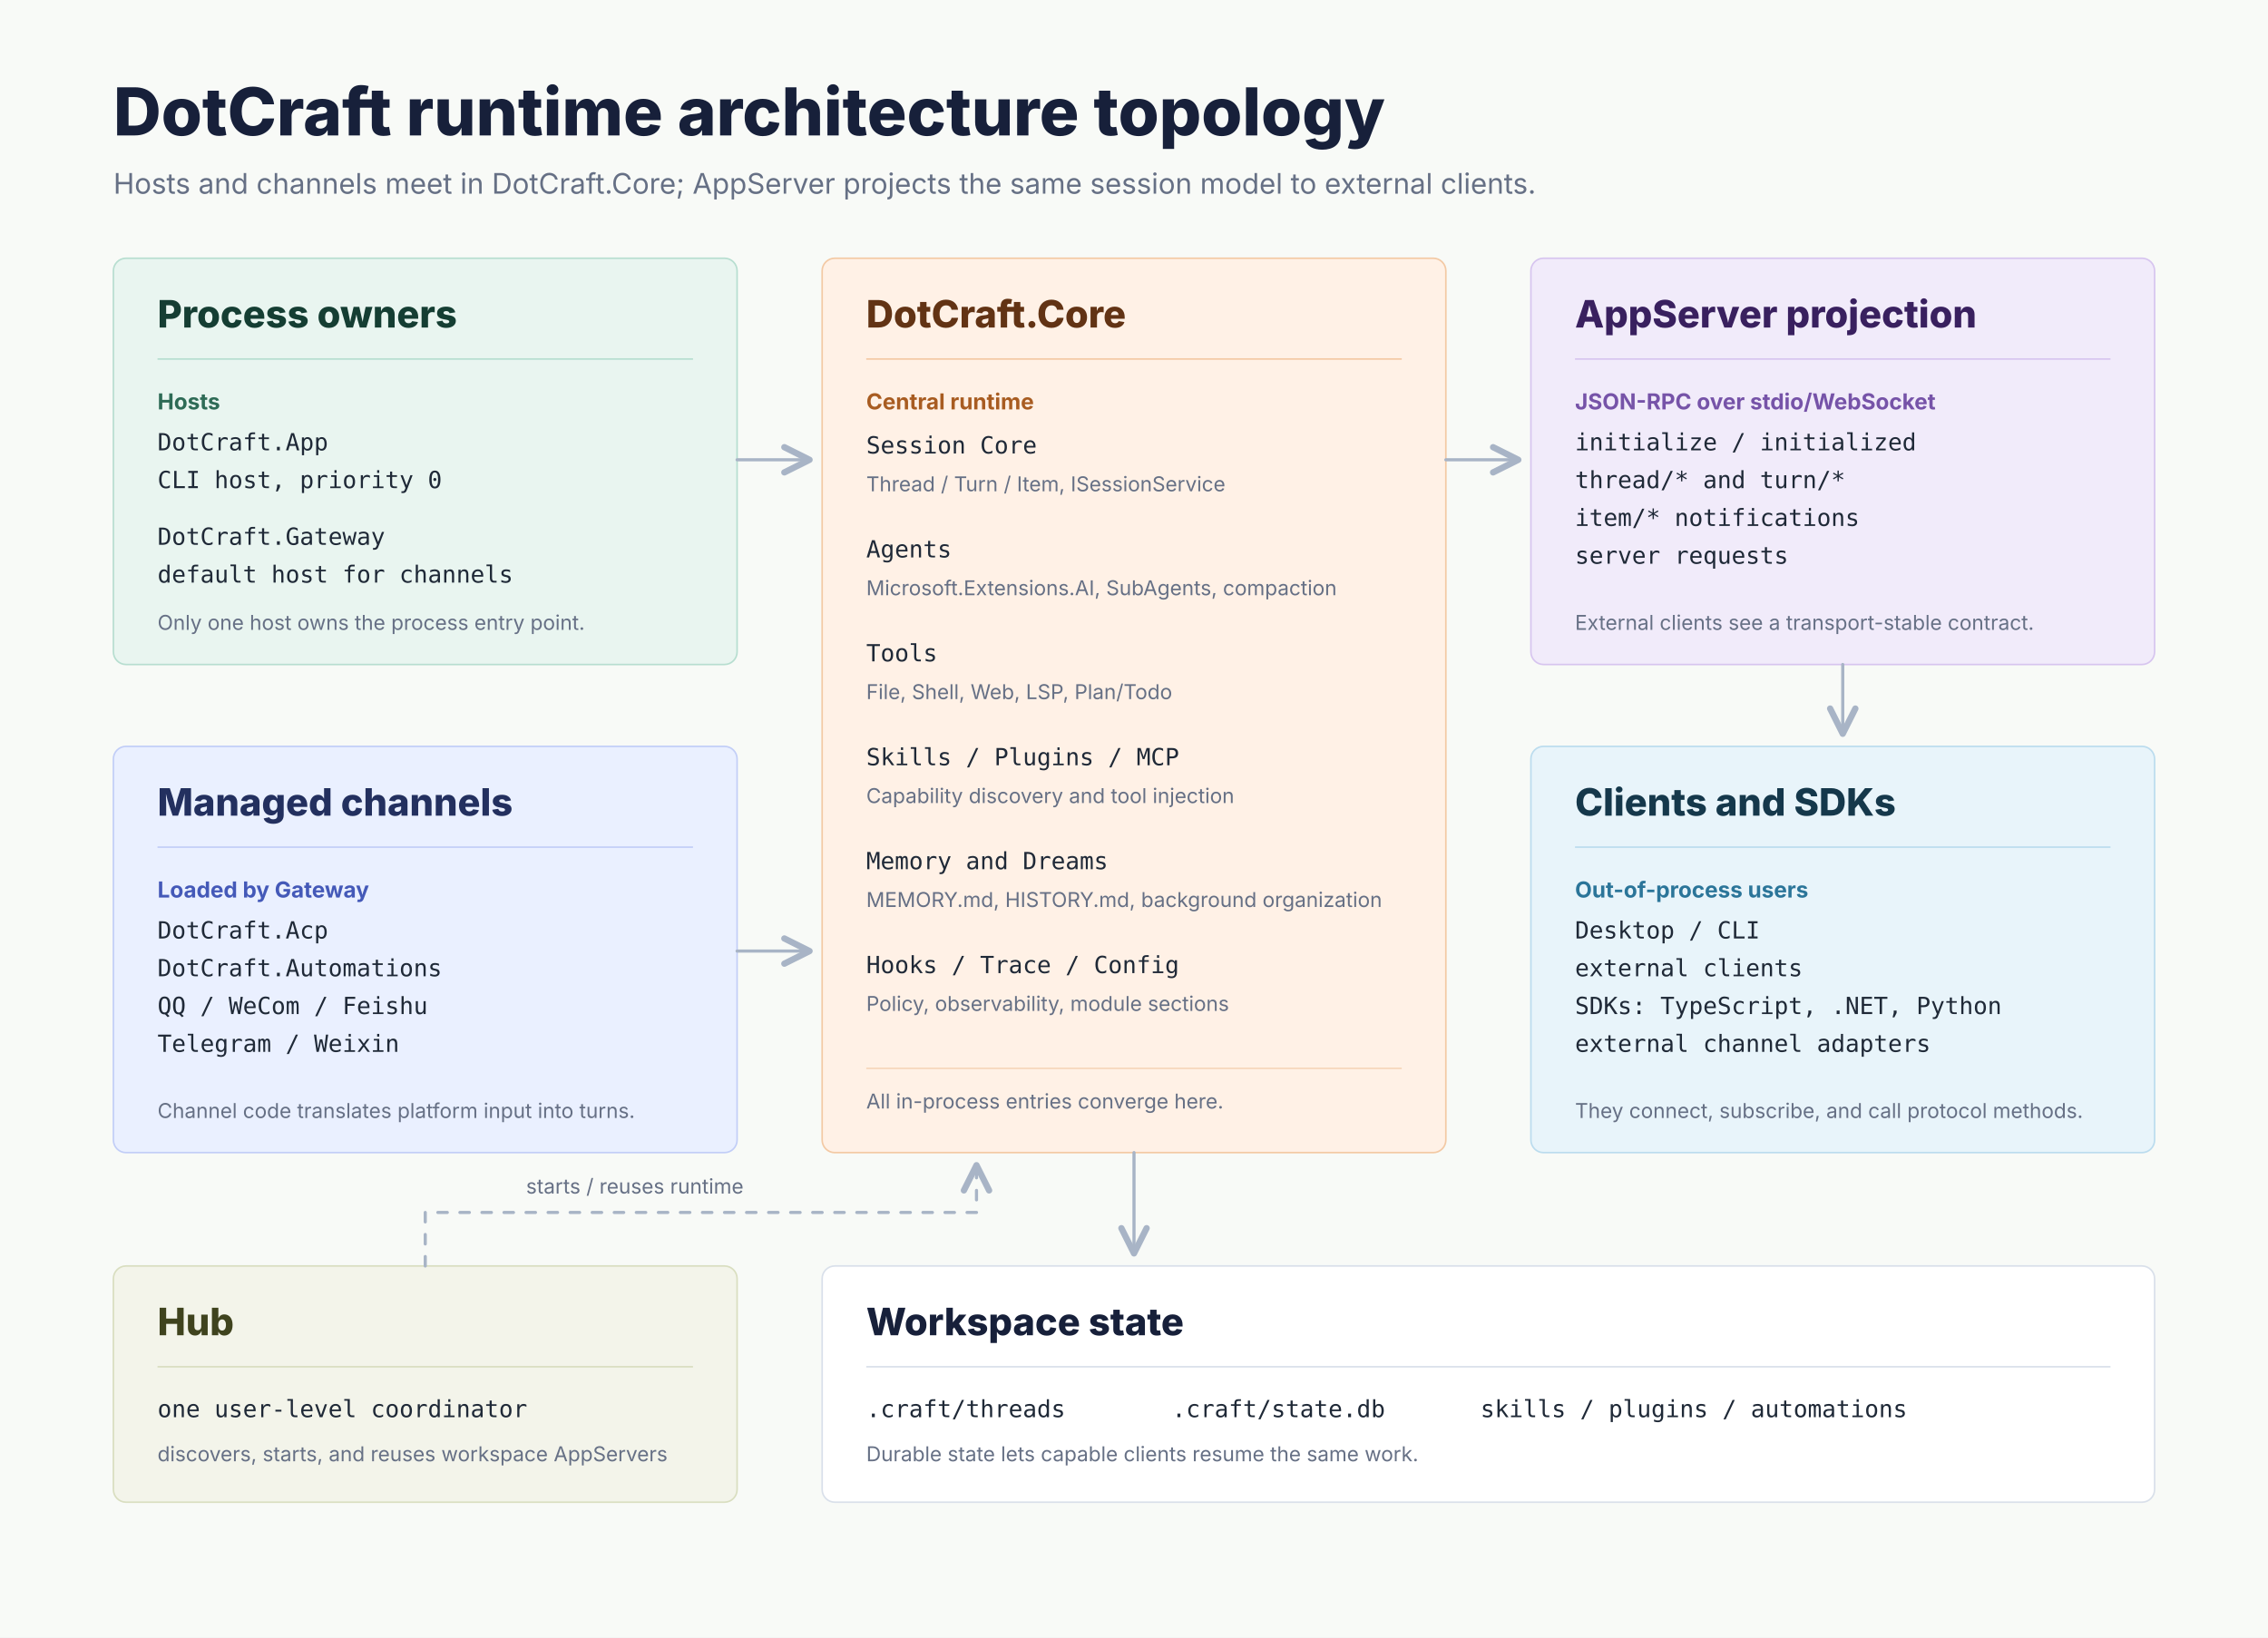
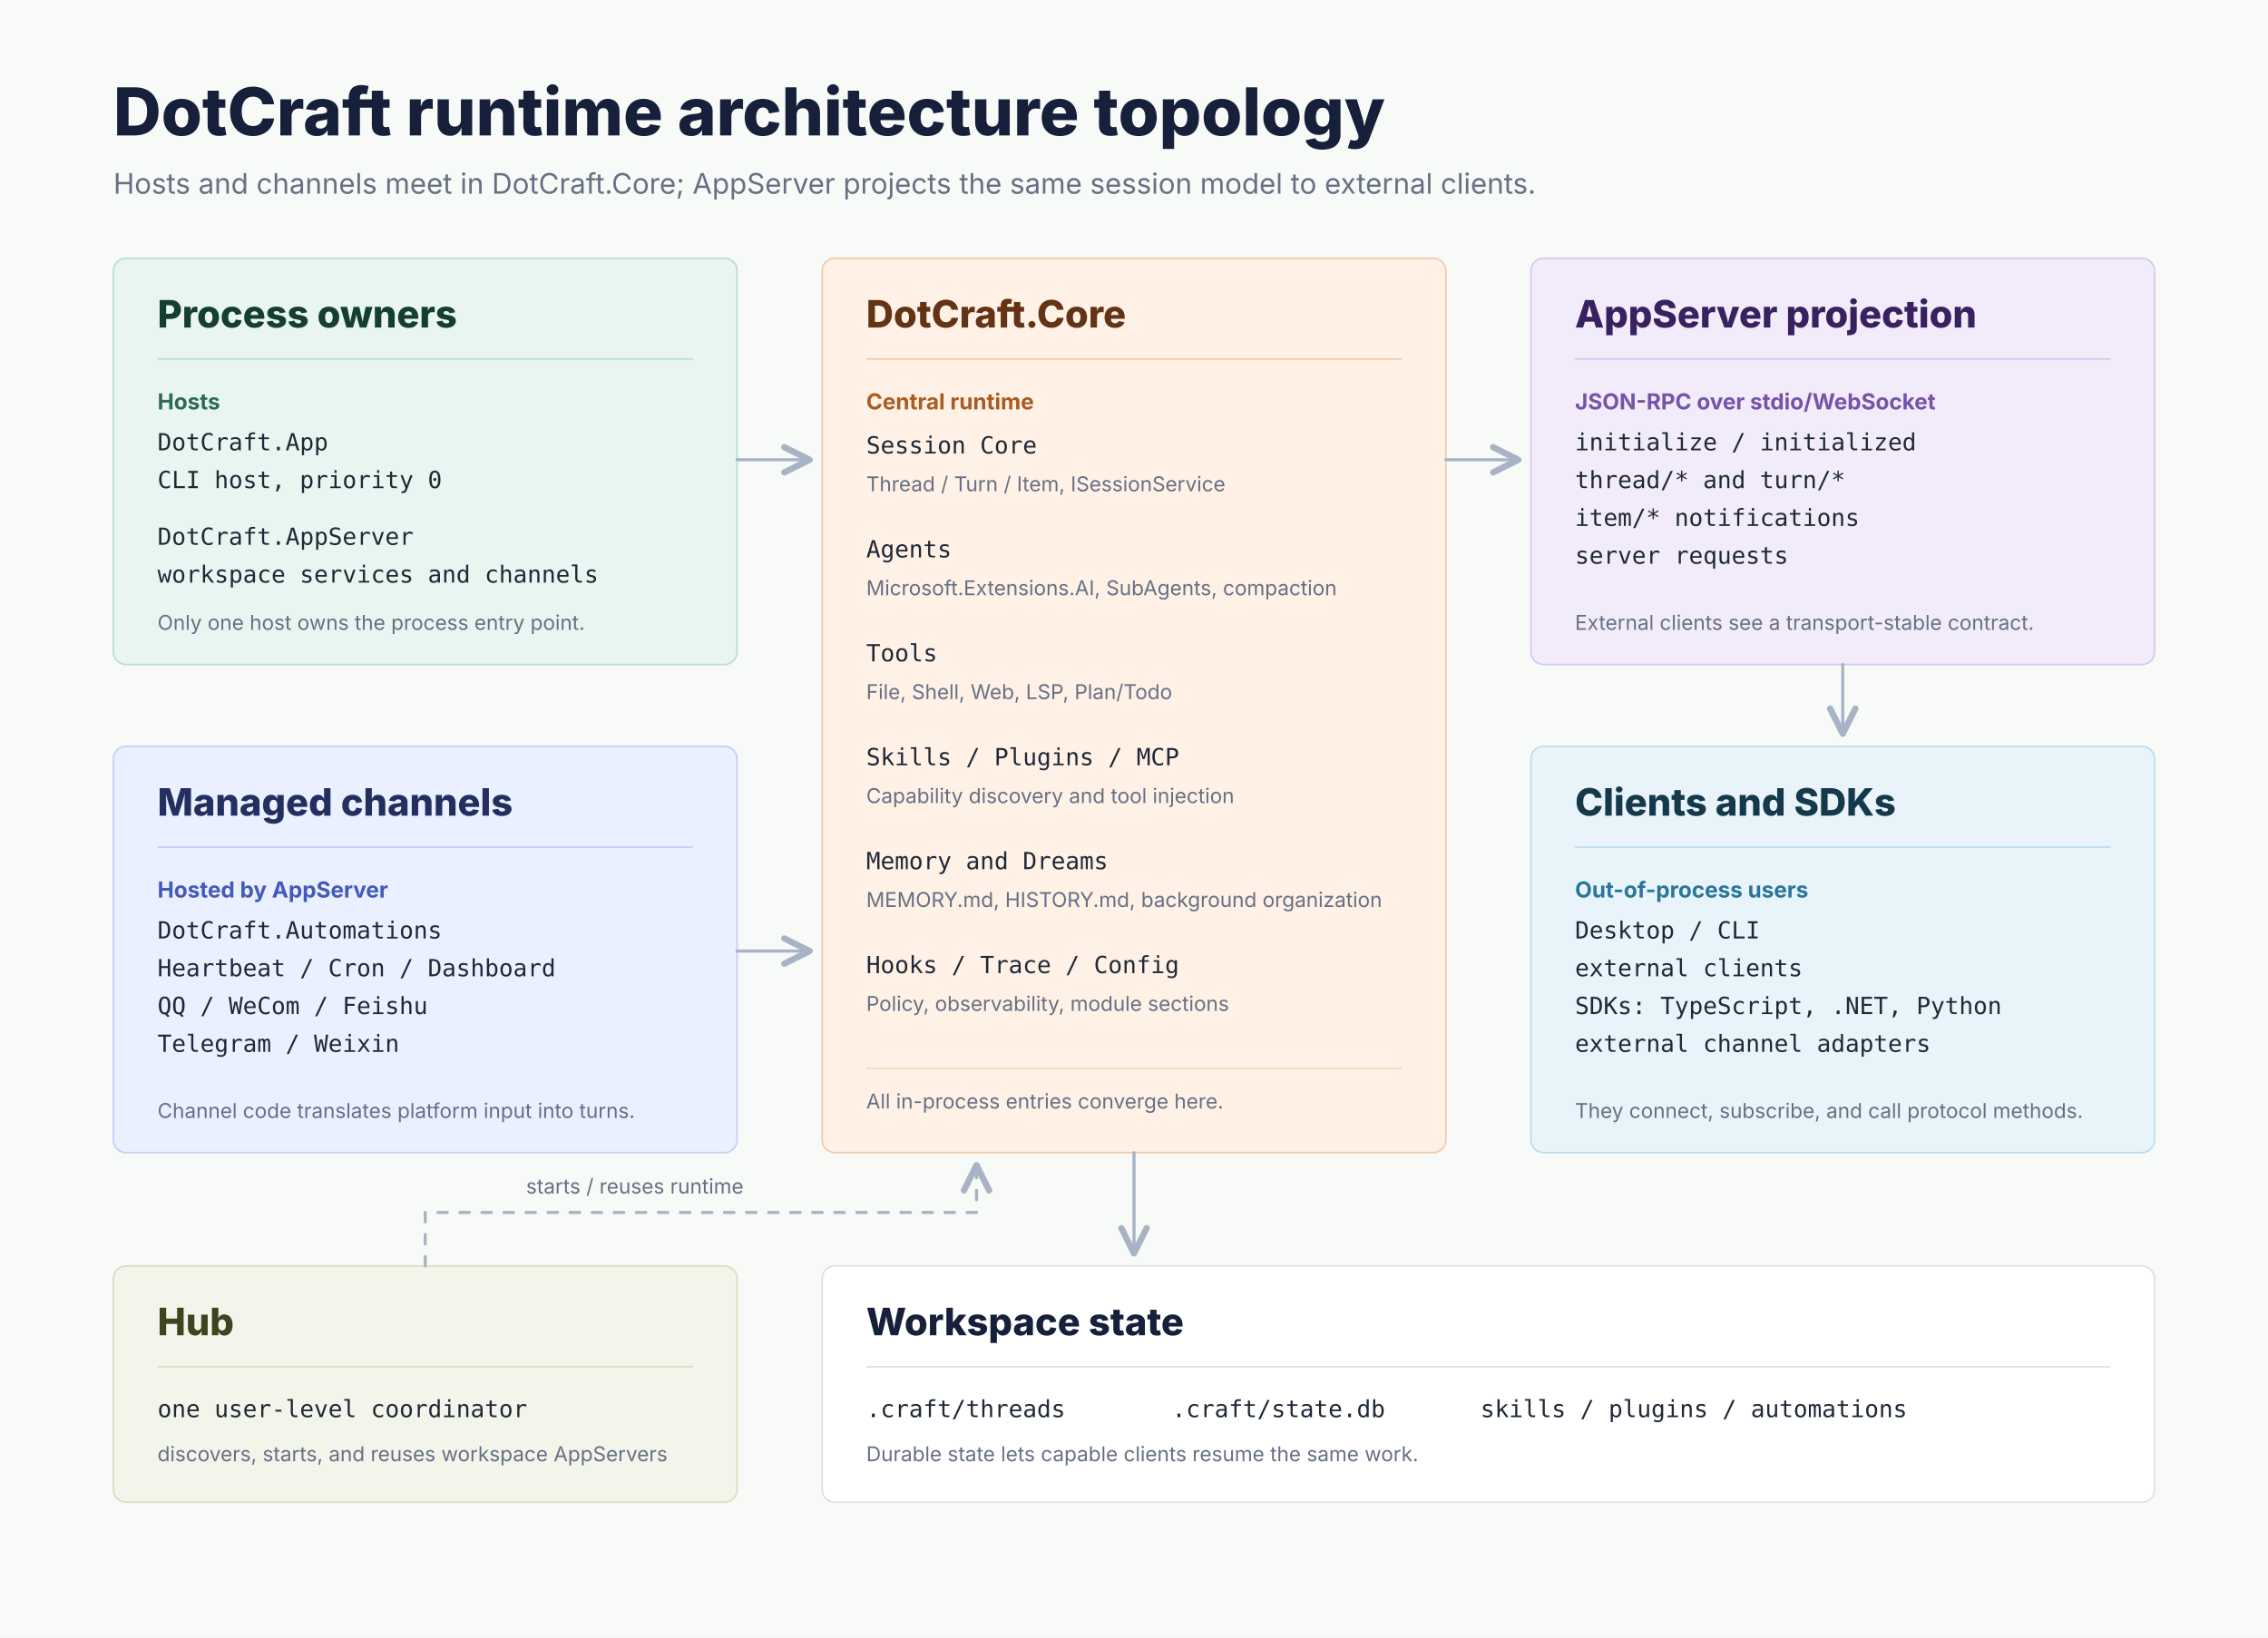
<svg xmlns="http://www.w3.org/2000/svg" width="1440" height="1040" viewBox="0 0 1440 1040" fill="none" role="img" aria-labelledby="title desc">
  <style>
    text { font-family: Inter, ui-sans-serif, system-ui, -apple-system, BlinkMacSystemFont, "Segoe UI", sans-serif; letter-spacing: 0; }
    .title { fill: #17203A; font-size: 42px; font-weight: 760; }
    .subtitle { fill: #667085; font-size: 18px; }
    .cardTitle { font-size: 24px; font-weight: 760; }
    .label { font-size: 14px; font-weight: 720; }
    .mono { fill: #1F2937; font-size: 15px; font-family: "Cascadia Mono", ui-monospace, SFMono-Regular, Menlo, monospace; }
    .muted { fill: #667085; font-size: 13px; }
  </style>
  <defs>
    <marker id="arrow" markerWidth="12" markerHeight="12" refX="10" refY="6" orient="auto">
      <path d="M2 2L10 6L2 10" fill="none" stroke="#A8B4C6" stroke-width="2" stroke-linecap="round" stroke-linejoin="round" />
    </marker>
  </defs>
  <rect width="1440" height="1040" fill="#F8FAF7" />
  <text x="72" y="86" class="title">DotCraft runtime architecture topology</text>
  <text x="72" y="123" class="subtitle">Hosts and channels meet in DotCraft.Core; AppServer projects the same session model to external clients.</text>
  <g transform="translate(72 164)">
    <rect x="0" y="0" width="396" height="258" rx="8" fill="#E9F5F0" stroke="#B7DED0" />
    <text x="28" y="44" class="cardTitle" fill="#153E33">Process owners</text>
    <line x1="28" y1="64" x2="368" y2="64" stroke="#B7DED0" />
    <text x="28" y="96" class="label" fill="#2E6B56">Hosts</text>
    <text x="28" y="122" class="mono">DotCraft.App</text>
    <text x="28" y="146" class="mono">CLI host, priority 0</text>
-     <text x="28" y="182" class="mono">DotCraft.Gateway</text>
-     <text x="28" y="206" class="mono">default host for channels</text>
+     <text x="28" y="182" class="mono">DotCraft.AppServer</text>
+     <text x="28" y="206" class="mono">workspace services and channels</text>
    <text x="28" y="236" class="muted">Only one host owns the process entry point.</text>
  </g>
  <g transform="translate(72 474)">
    <rect x="0" y="0" width="396" height="258" rx="8" fill="#EAF0FF" stroke="#C2CEF7" />
    <text x="28" y="44" class="cardTitle" fill="#23305F">Managed channels</text>
    <line x1="28" y1="64" x2="368" y2="64" stroke="#C2CEF7" />
-     <text x="28" y="96" class="label" fill="#4459B8">Loaded by Gateway</text>
-     <text x="28" y="122" class="mono">DotCraft.Acp</text>
-     <text x="28" y="146" class="mono">DotCraft.Automations</text>
+     <text x="28" y="96" class="label" fill="#4459B8">Hosted by AppServer</text>
+     <text x="28" y="122" class="mono">DotCraft.Automations</text>
+     <text x="28" y="146" class="mono">Heartbeat / Cron / Dashboard</text>
    <text x="28" y="170" class="mono">QQ / WeCom / Feishu</text>
    <text x="28" y="194" class="mono">Telegram / Weixin</text>
    <text x="28" y="236" class="muted">Channel code translates platform input into turns.</text>
  </g>
  <g transform="translate(522 164)">
    <rect x="0" y="0" width="396" height="568" rx="8" fill="#FFF1E6" stroke="#F3C9A4" />
    <text x="28" y="44" class="cardTitle" fill="#623314">DotCraft.Core</text>
    <line x1="28" y1="64" x2="368" y2="64" stroke="#F3C9A4" />
    <text x="28" y="96" class="label" fill="#A85C21">Central runtime</text>
    <text x="28" y="124" class="mono">Session Core</text>
    <text x="28" y="148" class="muted">Thread / Turn / Item, ISessionService</text>
    <text x="28" y="190" class="mono">Agents</text>
    <text x="28" y="214" class="muted">Microsoft.Extensions.AI, SubAgents, compaction</text>
    <text x="28" y="256" class="mono">Tools</text>
    <text x="28" y="280" class="muted">File, Shell, Web, LSP, Plan/Todo</text>
    <text x="28" y="322" class="mono">Skills / Plugins / MCP</text>
    <text x="28" y="346" class="muted">Capability discovery and tool injection</text>
    <text x="28" y="388" class="mono">Memory and Dreams</text>
    <text x="28" y="412" class="muted">MEMORY.md, HISTORY.md, background organization</text>
    <text x="28" y="454" class="mono">Hooks / Trace / Config</text>
    <text x="28" y="478" class="muted">Policy, observability, module sections</text>
    <rect x="28" y="514" width="340" height="1" fill="#F5D6BB" />
    <text x="28" y="540" class="muted">All in-process entries converge here.</text>
  </g>
  <g transform="translate(972 164)">
    <rect x="0" y="0" width="396" height="258" rx="8" fill="#F1EBFA" stroke="#D7C5EF" />
    <text x="28" y="44" class="cardTitle" fill="#39205F">AppServer projection</text>
    <line x1="28" y1="64" x2="368" y2="64" stroke="#D7C5EF" />
    <text x="28" y="96" class="label" fill="#7653A8">JSON-RPC over stdio/WebSocket</text>
    <text x="28" y="122" class="mono">initialize / initialized</text>
    <text x="28" y="146" class="mono">thread/* and turn/*</text>
    <text x="28" y="170" class="mono">item/* notifications</text>
    <text x="28" y="194" class="mono">server requests</text>
    <text x="28" y="236" class="muted">External clients see a transport-stable contract.</text>
  </g>
  <g transform="translate(972 474)">
    <rect x="0" y="0" width="396" height="258" rx="8" fill="#E8F4FA" stroke="#BBDCEE" />
    <text x="28" y="44" class="cardTitle" fill="#15384B">Clients and SDKs</text>
    <line x1="28" y1="64" x2="368" y2="64" stroke="#BBDCEE" />
    <text x="28" y="96" class="label" fill="#2B7599">Out-of-process users</text>
    <text x="28" y="122" class="mono">Desktop / CLI</text>
    <text x="28" y="146" class="mono">external clients</text>
    <text x="28" y="170" class="mono">SDKs: TypeScript, .NET, Python</text>
    <text x="28" y="194" class="mono">external channel adapters</text>
    <text x="28" y="236" class="muted">They connect, subscribe, and call protocol methods.</text>
  </g>
  <g transform="translate(72 804)">
    <rect x="0" y="0" width="396" height="150" rx="8" fill="#F3F4EA" stroke="#D9DEC0" />
    <text x="28" y="44" class="cardTitle" fill="#3F431E">Hub</text>
    <line x1="28" y1="64" x2="368" y2="64" stroke="#D9DEC0" />
    <text x="28" y="96" class="mono">one user-level coordinator</text>
    <text x="28" y="124" class="muted">discovers, starts, and reuses workspace AppServers</text>
  </g>
  <g transform="translate(522 804)">
    <rect x="0" y="0" width="846" height="150" rx="8" fill="#FFFFFF" stroke="#D9E0EA" />
    <text x="28" y="44" class="cardTitle" fill="#17203A">Workspace state</text>
    <line x1="28" y1="64" x2="818" y2="64" stroke="#D9E0EA" />
    <text x="28" y="96" class="mono">.craft/threads</text>
    <text x="222" y="96" class="mono">.craft/state.db</text>
    <text x="418" y="96" class="mono">skills / plugins / automations</text>
    <text x="28" y="124" class="muted">Durable state lets capable clients resume the same work.</text>
  </g>
  <path d="M468 292H514" stroke="#A8B4C6" stroke-width="2" stroke-linecap="round" marker-end="url(#arrow)" />
  <path d="M468 604H514" stroke="#A8B4C6" stroke-width="2" stroke-linecap="round" marker-end="url(#arrow)" />
  <path d="M918 292H964" stroke="#A8B4C6" stroke-width="2" stroke-linecap="round" marker-end="url(#arrow)" />
  <path d="M1170 422V466" stroke="#A8B4C6" stroke-width="2" stroke-linecap="round" marker-end="url(#arrow)" />
  <path d="M720 732V796" stroke="#A8B4C6" stroke-width="2" stroke-linecap="round" marker-end="url(#arrow)" />
  <path d="M270 804V770H620V740" stroke="#A8B4C6" stroke-width="2" stroke-linecap="round" stroke-linejoin="round" stroke-dasharray="6 8" marker-end="url(#arrow)" />
  <text x="334" y="758" class="muted">starts / reuses runtime</text>
</svg>
